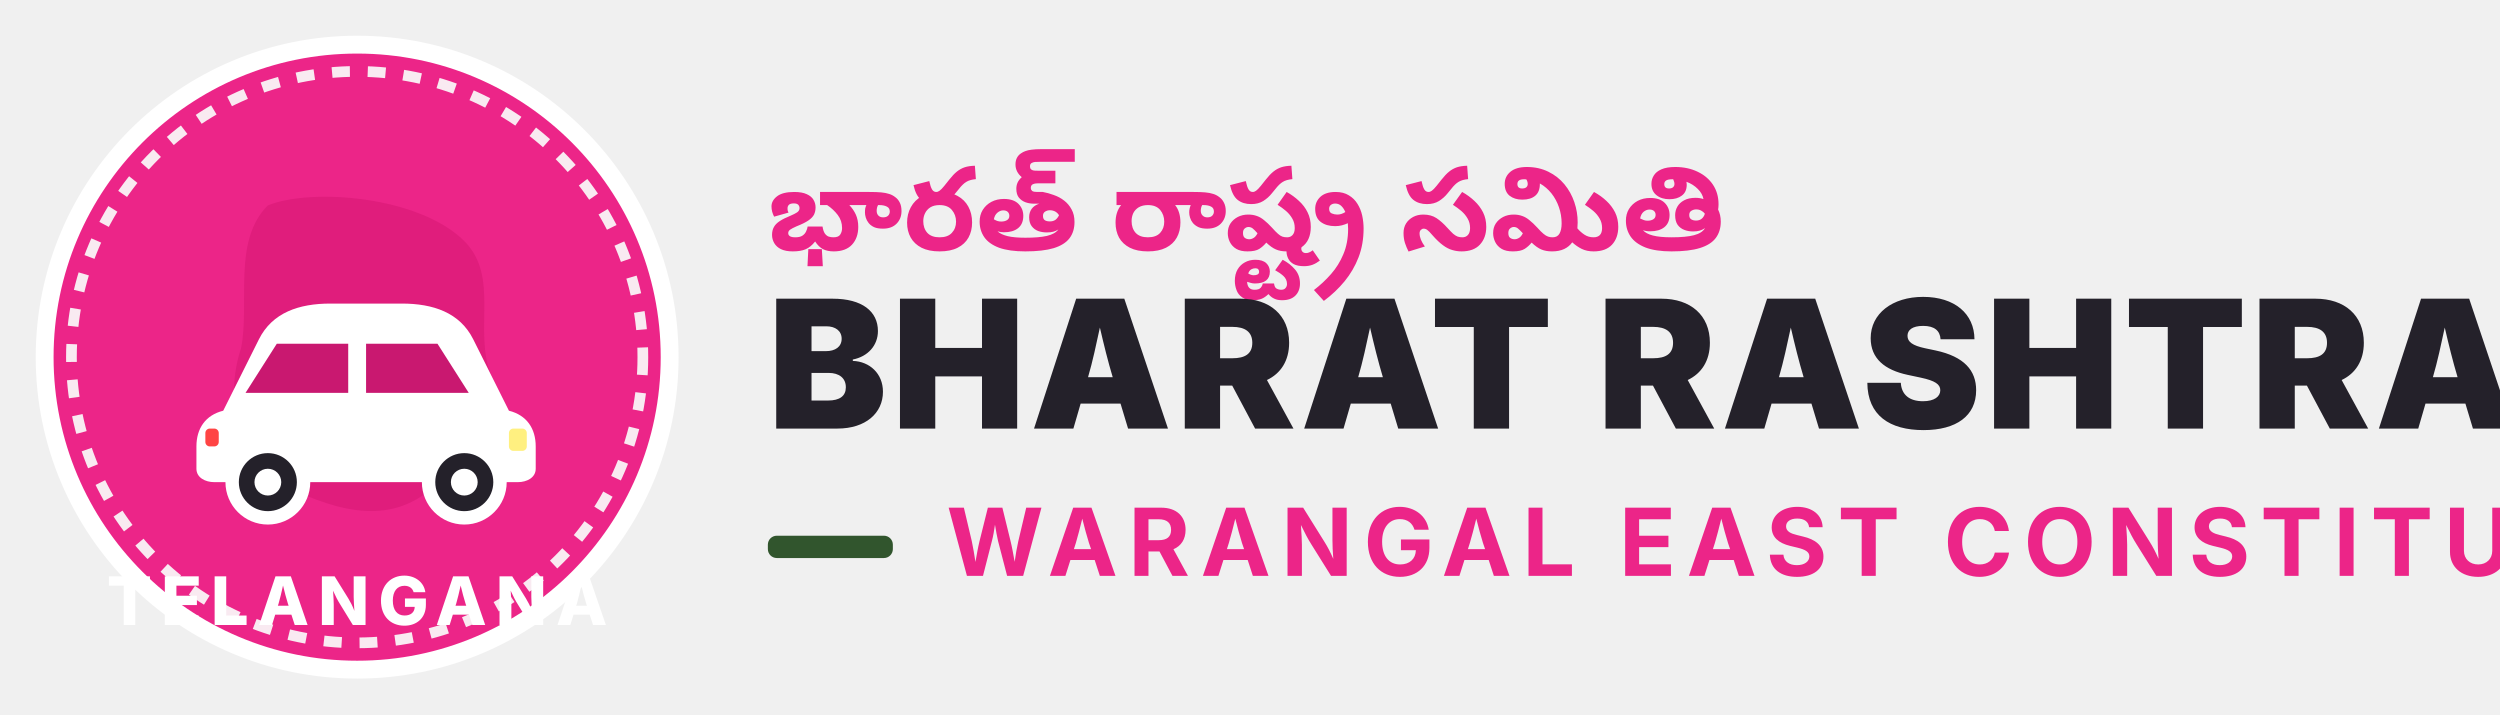
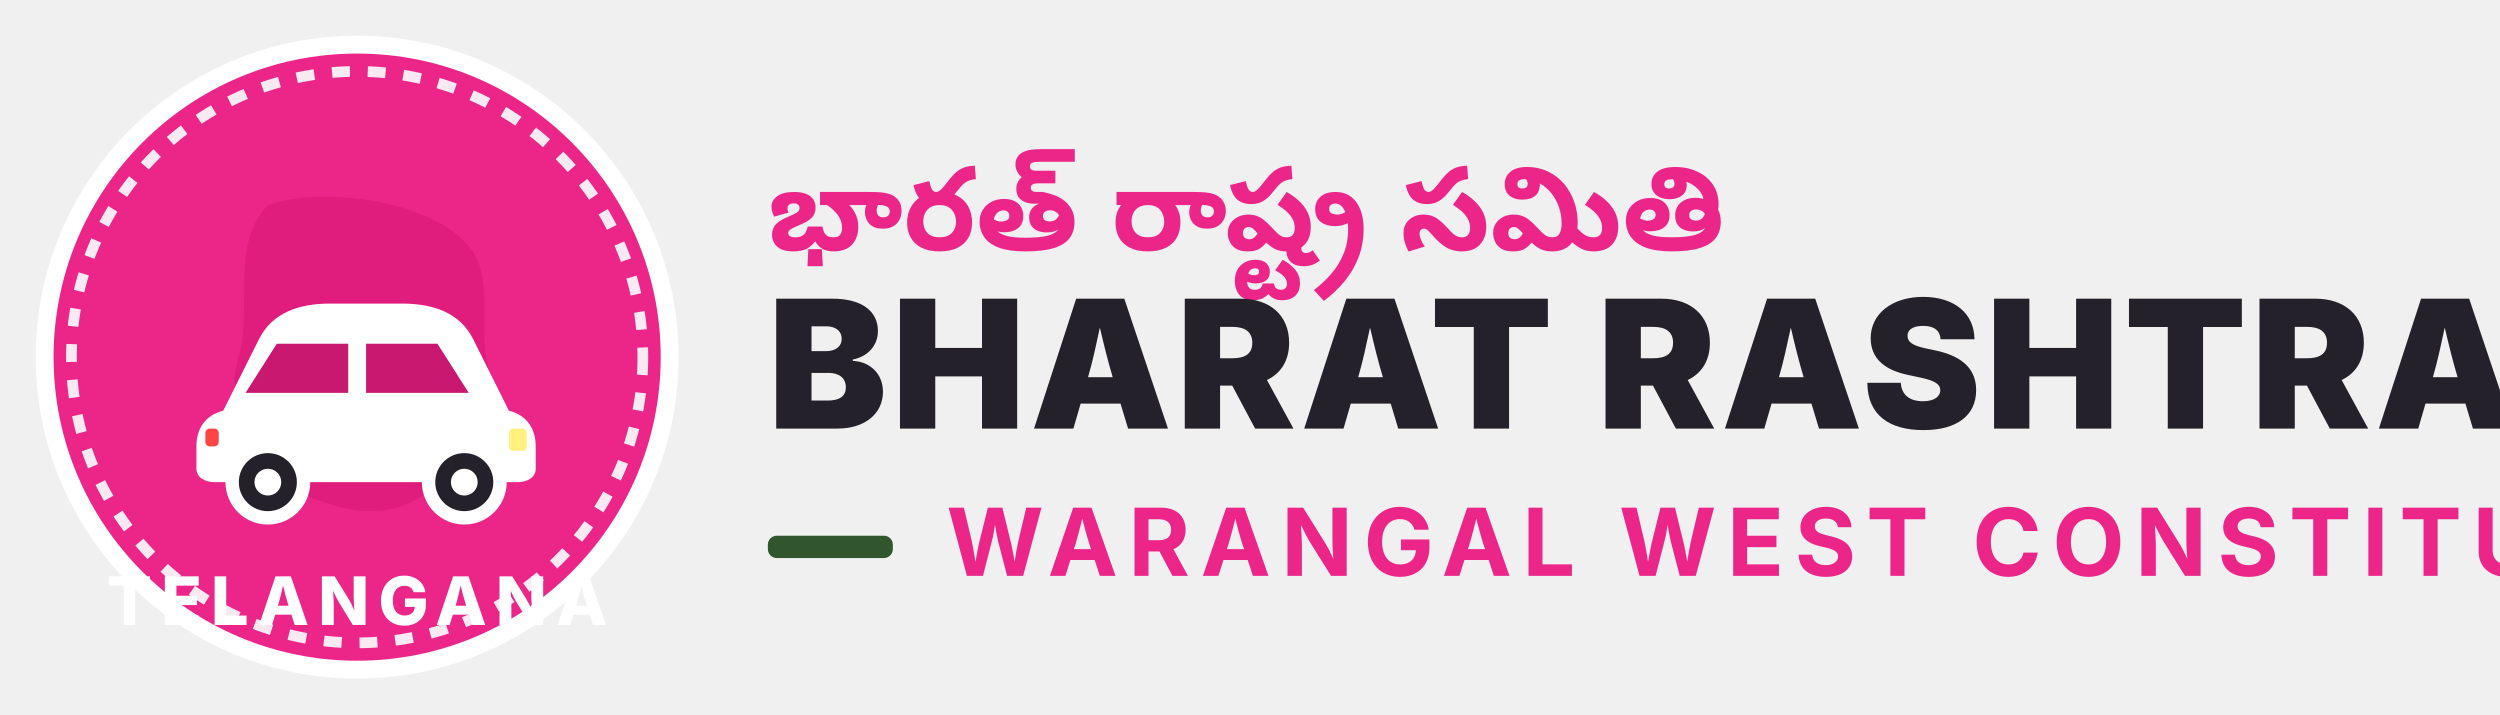
<svg xmlns="http://www.w3.org/2000/svg" viewBox="0 0 280 80" width="280" height="80" fill="none">
  <g transform="translate(4, 4)">
    <circle cx="36" cy="36" r="35" fill="#EC2588" stroke="#FFFFFF" stroke-width="2" />
    <circle cx="36" cy="36" r="32" fill="none" stroke="#F9EAF1" stroke-width="1.2" stroke-dasharray="2,2" />
    <path d="M26 19 C31 17, 43 18, 48 23 C52 27, 49 33, 51 38 C53 43, 47 48, 44 51 C39 55, 33 53, 27 50 C23 47, 21 41, 23 35 C24 30, 22 23, 26 19 Z" fill="#D81775" opacity="0.6" />
    <g transform="translate(18, 25)">
      <path d="M3 17 L7 9 C8.5 6 11.5 5 15 5 L23 5 C26.5 5 29.5 6 31 9 L35 17 C37 17.5 38 19 38 21 L38 23.5 C38 24.5 37 25 36 25 L34 25 C34 22.8 32.2 21 30 21 C27.8 21 26 22.8 26 25 L12 25 C12 22.8 10.2 21 8 21 C5.8 21 4 22.8 4 25 L2 25 C1 25 0 24.5 0 23.5 L0 21 C0 19 1 17.5 3 17 Z" fill="#FFFFFF" />
      <path d="M9 9.5 L17 9.5 L17 15 L5.5 15 Z" fill="#C91870" />
      <path d="M19 9.5 L27 9.5 L30.5 15 L19 15 Z" fill="#C91870" />
      <circle cx="8" cy="25" r="4" fill="#24212A" stroke="#FFFFFF" stroke-width="1.5" />
      <circle cx="8" cy="25" r="1.5" fill="#FFFFFF" />
      <circle cx="30" cy="25" r="4" fill="#24212A" stroke="#FFFFFF" stroke-width="1.5" />
      <circle cx="30" cy="25" r="1.5" fill="#FFFFFF" />
      <rect x="35" y="19" width="2" height="2.5" rx="0.5" fill="#FFF080" />
      <rect x="1" y="19" width="1.5" height="2" rx="0.5" fill="#FF4444" />
    </g>
    <text x="36" y="66" font-family="'Outfit', 'Inter', sans-serif" font-size="7.5" font-weight="800" fill="#FFFFFF" text-anchor="middle" letter-spacing="1">TELANGANA</text>
  </g>
  <g transform="translate(86, 16)">
    <text x="0" y="12" font-family="'Tiro Telugu', 'Segoe UI', sans-serif" font-size="13" font-weight="700" fill="#EC2588">భారత్ రాష్ట్ర సమితి</text>
    <text x="0" y="32" font-family="'Outfit', 'Inter', sans-serif" font-size="20" font-weight="900" fill="#24212A" letter-spacing="0.5">BHARAT RASHTRA SAMITHI</text>
    <g transform="translate(0, 43)">
      <rect x="0" y="1" width="14" height="2.5" rx="1" fill="#31552D" />
-       <text x="20" y="5.5" font-family="'Inter', sans-serif" font-size="10.5" font-weight="700" fill="#EC2588" letter-spacing="1.2">WARANGAL EAST CONSTITUENCY</text>
+       <text x="20" y="5.5" font-family="'Inter', sans-serif" font-size="10.5" font-weight="700" fill="#EC2588" letter-spacing="1.2">WARANGAL WEST CONSTITUENCY</text>
    </g>
  </g>
</svg>
